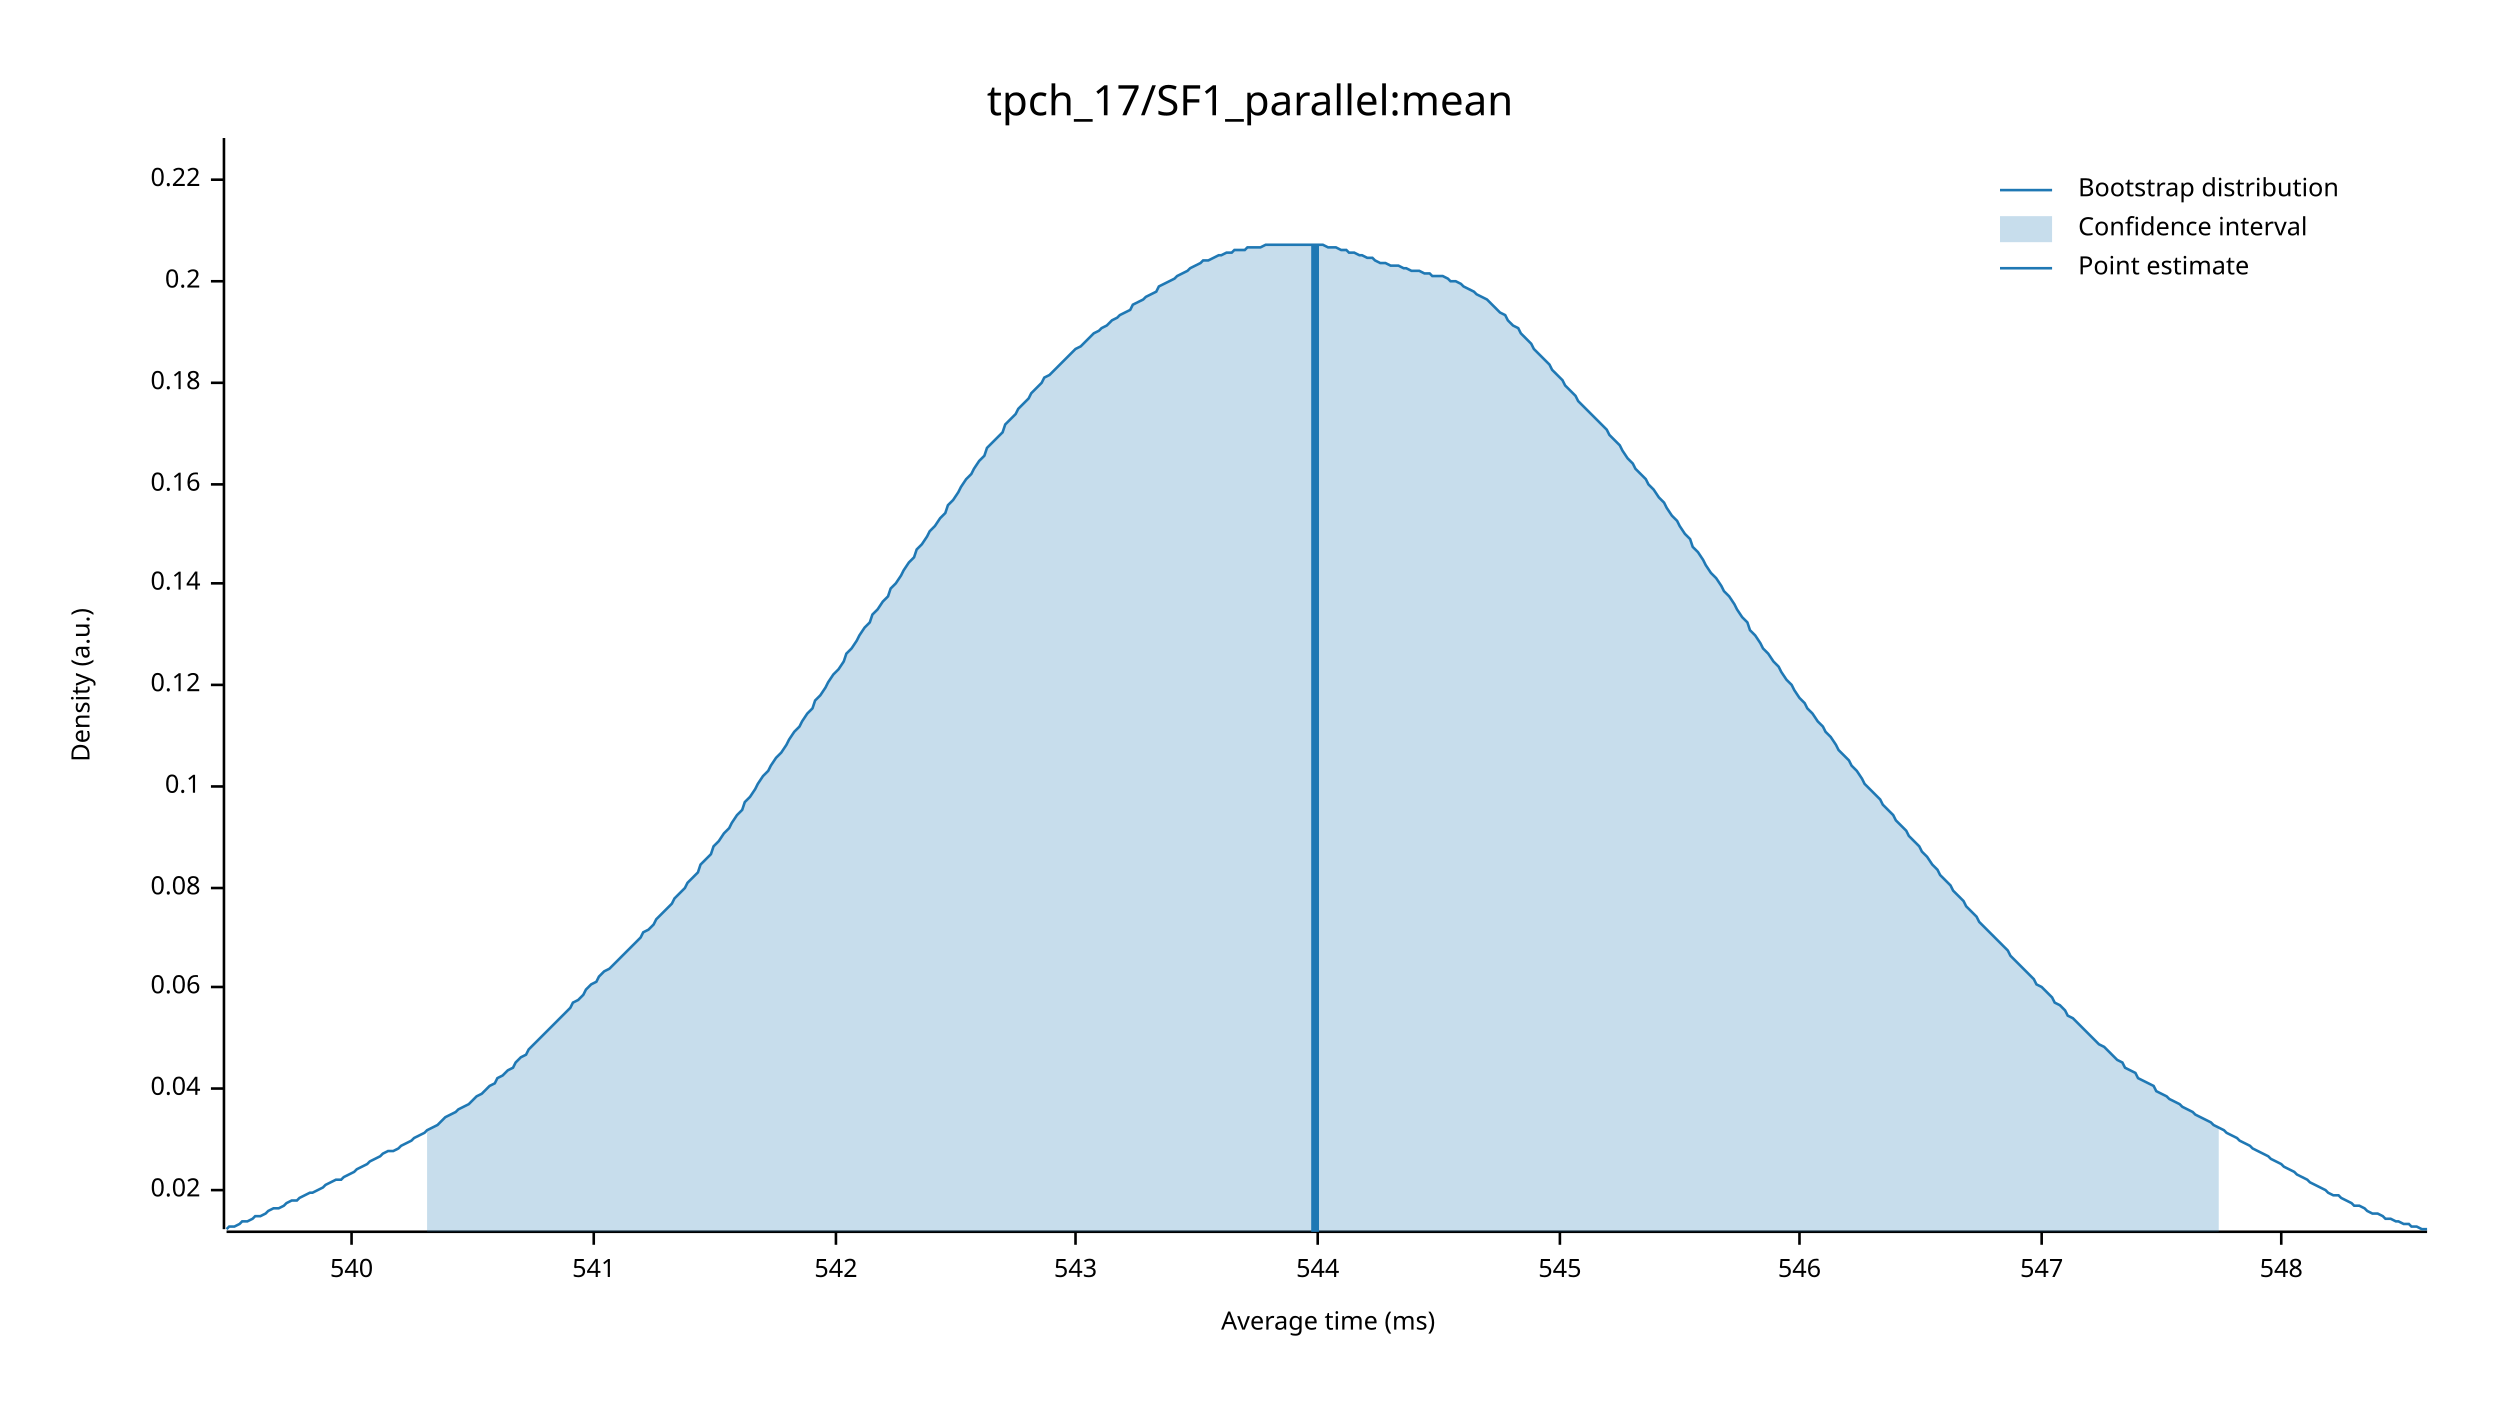
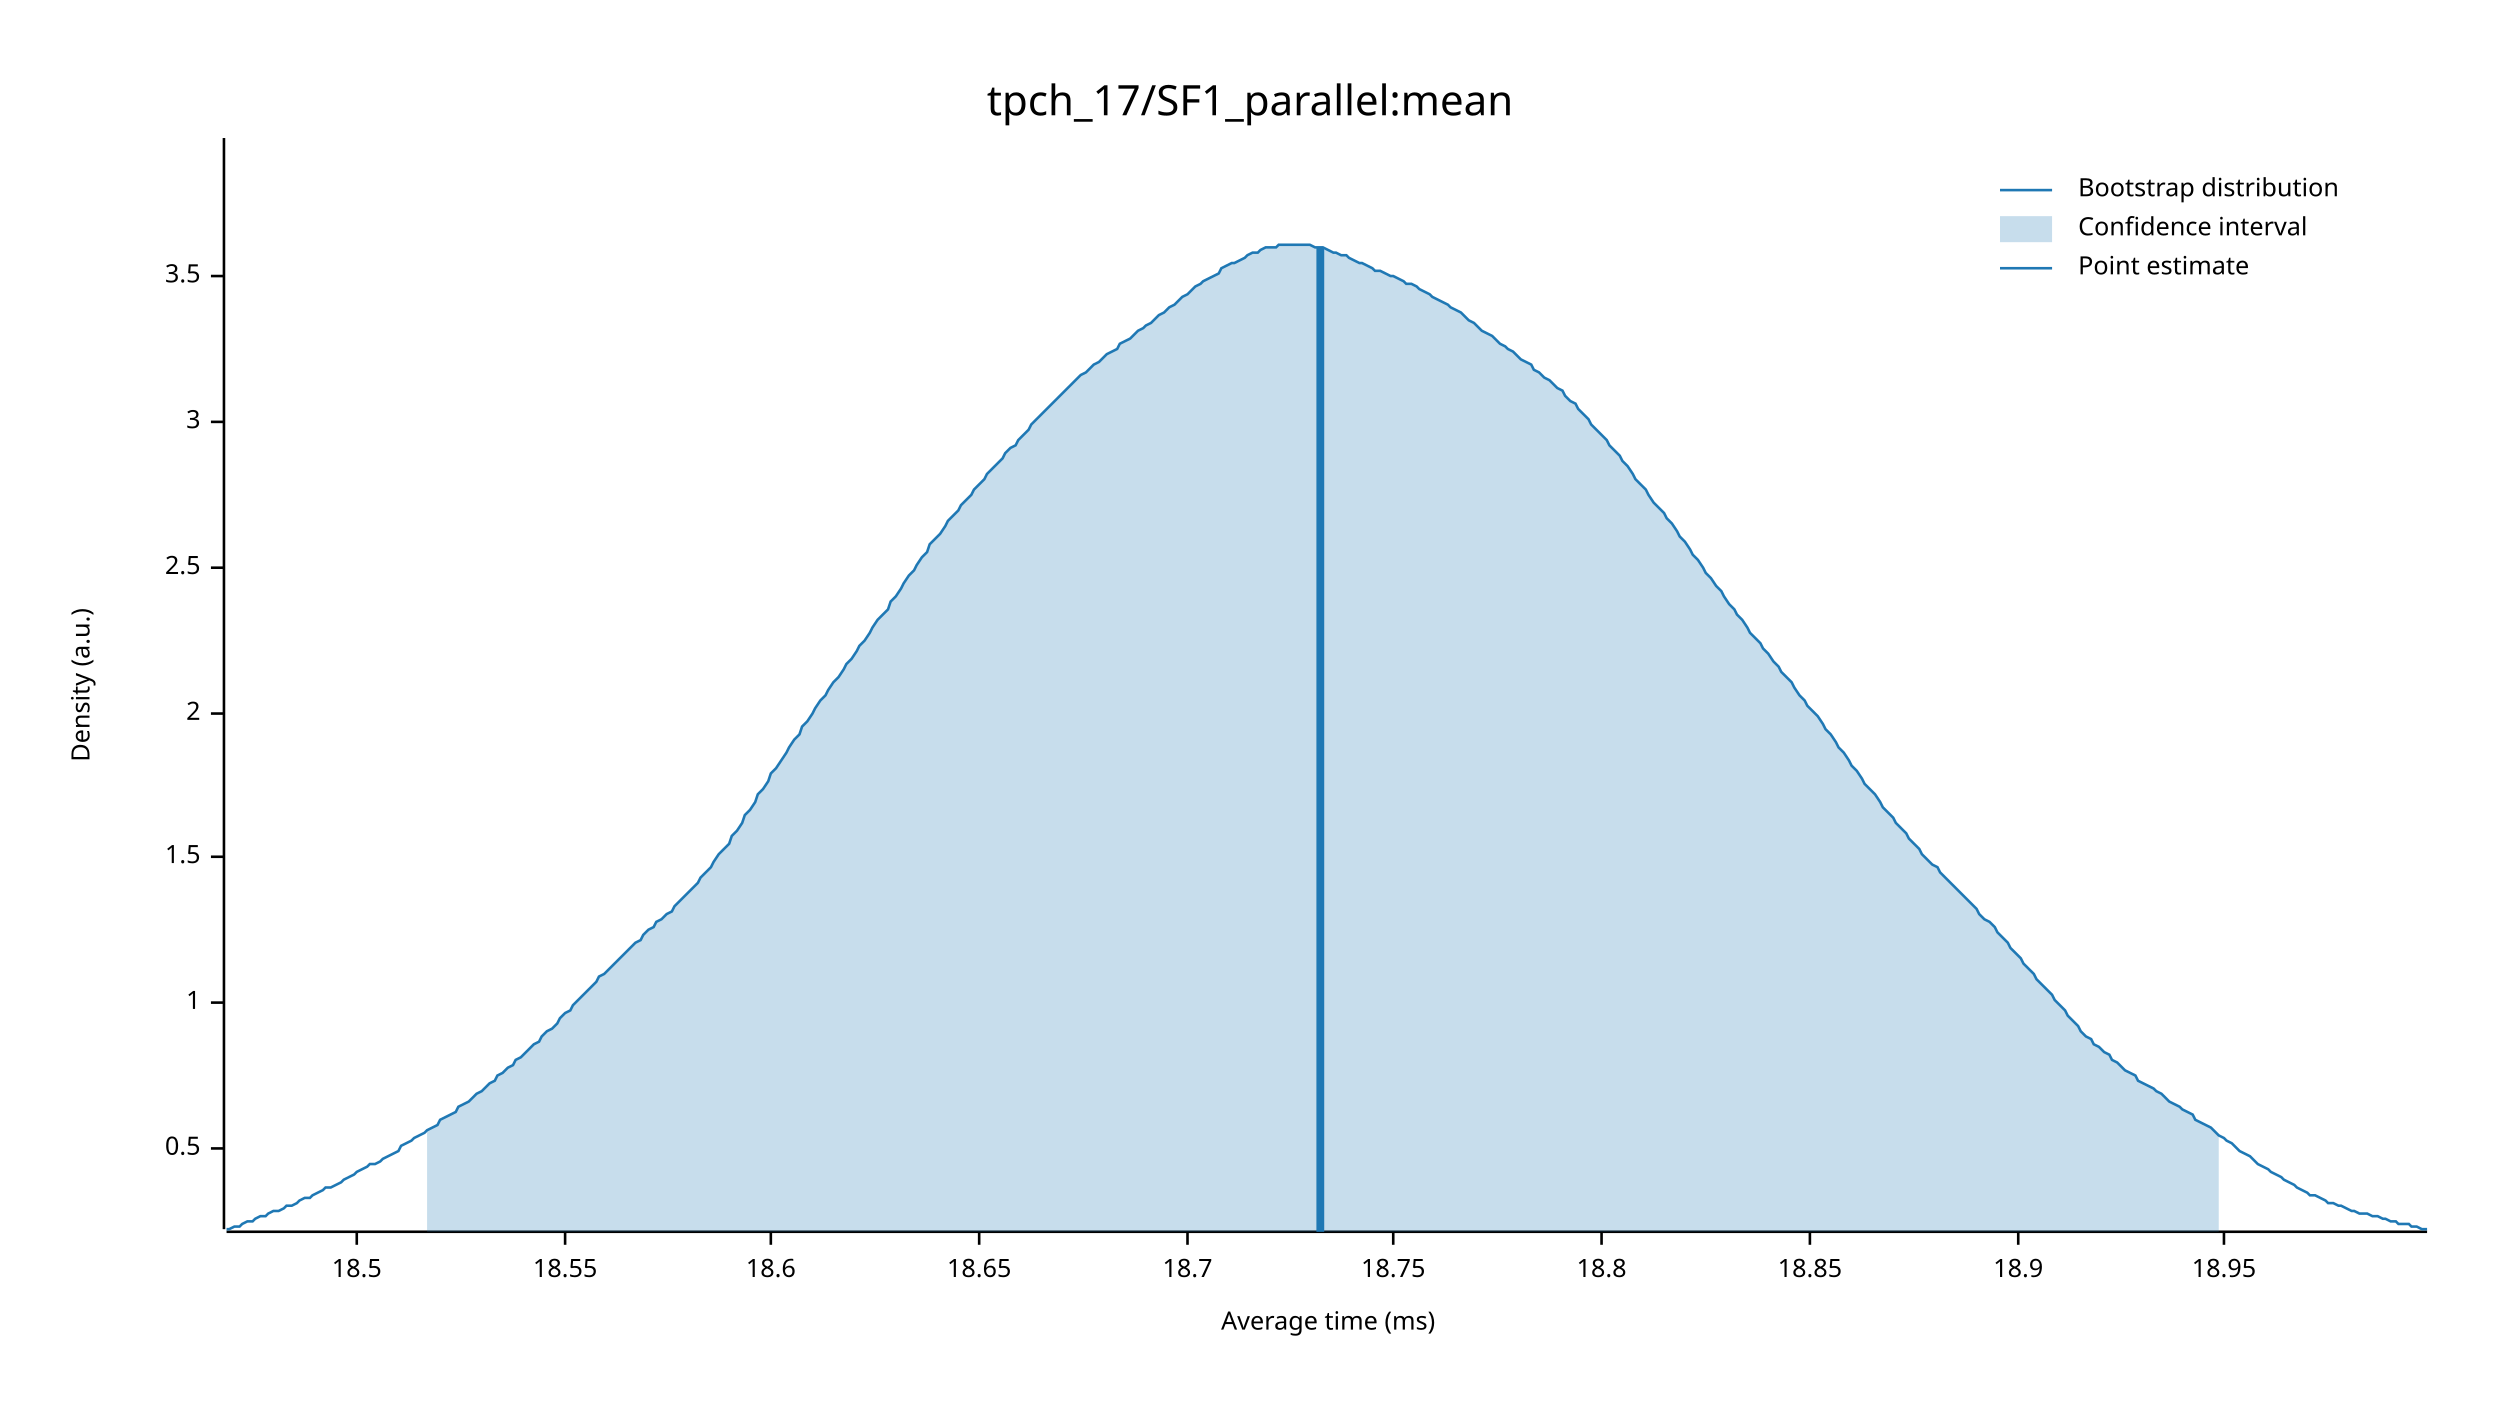
<svg xmlns="http://www.w3.org/2000/svg" width="960" height="540" viewBox="0 0 960 540">
  <text x="480" y="32" dy="0.76em" text-anchor="middle" font-family="sans-serif" font-size="16.129" opacity="1" fill="#000000">
tpch_17/SF1_parallel:mean
</text>
  <text x="27" y="263" dy="0.76em" text-anchor="middle" font-family="sans-serif" font-size="9.677" opacity="1" fill="#000000" transform="rotate(270, 27, 263)">
Density (a.u.)
</text>
  <text x="510" y="513" dy="-0.5ex" text-anchor="middle" font-family="sans-serif" font-size="9.677" opacity="1" fill="#000000">
Average time (ms)
</text>
  <polyline fill="none" opacity="1" stroke="#000000" stroke-width="1" points="86,53 86,472 " />
-   <text x="77" y="457" dy="0.5ex" text-anchor="end" font-family="sans-serif" font-size="9.677" opacity="1" fill="#000000">
- 0.02
+   <text x="77" y="441" dy="0.5ex" text-anchor="end" font-family="sans-serif" font-size="9.677" opacity="1" fill="#000000">
+ 0.5
</text>
-   <polyline fill="none" opacity="1" stroke="#000000" stroke-width="1" points="81,457 86,457 " />
-   <text x="77" y="418" dy="0.5ex" text-anchor="end" font-family="sans-serif" font-size="9.677" opacity="1" fill="#000000">
- 0.04
+   <polyline fill="none" opacity="1" stroke="#000000" stroke-width="1" points="81,441 86,441 " />
+   <text x="77" y="385" dy="0.5ex" text-anchor="end" font-family="sans-serif" font-size="9.677" opacity="1" fill="#000000">
+ 1
</text>
-   <polyline fill="none" opacity="1" stroke="#000000" stroke-width="1" points="81,418 86,418 " />
-   <text x="77" y="379" dy="0.5ex" text-anchor="end" font-family="sans-serif" font-size="9.677" opacity="1" fill="#000000">
- 0.06
+   <polyline fill="none" opacity="1" stroke="#000000" stroke-width="1" points="81,385 86,385 " />
+   <text x="77" y="329" dy="0.5ex" text-anchor="end" font-family="sans-serif" font-size="9.677" opacity="1" fill="#000000">
+ 1.5
</text>
-   <polyline fill="none" opacity="1" stroke="#000000" stroke-width="1" points="81,379 86,379 " />
-   <text x="77" y="341" dy="0.5ex" text-anchor="end" font-family="sans-serif" font-size="9.677" opacity="1" fill="#000000">
- 0.08
+   <polyline fill="none" opacity="1" stroke="#000000" stroke-width="1" points="81,329 86,329 " />
+   <text x="77" y="274" dy="0.5ex" text-anchor="end" font-family="sans-serif" font-size="9.677" opacity="1" fill="#000000">
+ 2
</text>
-   <polyline fill="none" opacity="1" stroke="#000000" stroke-width="1" points="81,341 86,341 " />
-   <text x="77" y="302" dy="0.5ex" text-anchor="end" font-family="sans-serif" font-size="9.677" opacity="1" fill="#000000">
- 0.1
+   <polyline fill="none" opacity="1" stroke="#000000" stroke-width="1" points="81,274 86,274 " />
+   <text x="77" y="218" dy="0.5ex" text-anchor="end" font-family="sans-serif" font-size="9.677" opacity="1" fill="#000000">
+ 2.5
</text>
-   <polyline fill="none" opacity="1" stroke="#000000" stroke-width="1" points="81,302 86,302 " />
-   <text x="77" y="263" dy="0.5ex" text-anchor="end" font-family="sans-serif" font-size="9.677" opacity="1" fill="#000000">
- 0.12
+   <polyline fill="none" opacity="1" stroke="#000000" stroke-width="1" points="81,218 86,218 " />
+   <text x="77" y="162" dy="0.5ex" text-anchor="end" font-family="sans-serif" font-size="9.677" opacity="1" fill="#000000">
+ 3
</text>
-   <polyline fill="none" opacity="1" stroke="#000000" stroke-width="1" points="81,263 86,263 " />
-   <text x="77" y="224" dy="0.5ex" text-anchor="end" font-family="sans-serif" font-size="9.677" opacity="1" fill="#000000">
- 0.14
+   <polyline fill="none" opacity="1" stroke="#000000" stroke-width="1" points="81,162 86,162 " />
+   <text x="77" y="106" dy="0.5ex" text-anchor="end" font-family="sans-serif" font-size="9.677" opacity="1" fill="#000000">
+ 3.5
</text>
-   <polyline fill="none" opacity="1" stroke="#000000" stroke-width="1" points="81,224 86,224 " />
-   <text x="77" y="186" dy="0.5ex" text-anchor="end" font-family="sans-serif" font-size="9.677" opacity="1" fill="#000000">
- 0.16
+   <polyline fill="none" opacity="1" stroke="#000000" stroke-width="1" points="81,106 86,106 " />
+   <polyline fill="none" opacity="1" stroke="#000000" stroke-width="1" points="87,473 932,473 " />
+   <text x="137" y="483" dy="0.76em" text-anchor="middle" font-family="sans-serif" font-size="9.677" opacity="1" fill="#000000">
+ 18.5
</text>
-   <polyline fill="none" opacity="1" stroke="#000000" stroke-width="1" points="81,186 86,186 " />
-   <text x="77" y="147" dy="0.5ex" text-anchor="end" font-family="sans-serif" font-size="9.677" opacity="1" fill="#000000">
- 0.18
+   <polyline fill="none" opacity="1" stroke="#000000" stroke-width="1" points="137,473 137,478 " />
+   <text x="217" y="483" dy="0.76em" text-anchor="middle" font-family="sans-serif" font-size="9.677" opacity="1" fill="#000000">
+ 18.55
</text>
-   <polyline fill="none" opacity="1" stroke="#000000" stroke-width="1" points="81,147 86,147 " />
-   <text x="77" y="108" dy="0.5ex" text-anchor="end" font-family="sans-serif" font-size="9.677" opacity="1" fill="#000000">
- 0.2
+   <polyline fill="none" opacity="1" stroke="#000000" stroke-width="1" points="217,473 217,478 " />
+   <text x="296" y="483" dy="0.76em" text-anchor="middle" font-family="sans-serif" font-size="9.677" opacity="1" fill="#000000">
+ 18.6
</text>
-   <polyline fill="none" opacity="1" stroke="#000000" stroke-width="1" points="81,108 86,108 " />
-   <text x="77" y="69" dy="0.5ex" text-anchor="end" font-family="sans-serif" font-size="9.677" opacity="1" fill="#000000">
- 0.22
+   <polyline fill="none" opacity="1" stroke="#000000" stroke-width="1" points="296,473 296,478 " />
+   <text x="376" y="483" dy="0.76em" text-anchor="middle" font-family="sans-serif" font-size="9.677" opacity="1" fill="#000000">
+ 18.65
</text>
-   <polyline fill="none" opacity="1" stroke="#000000" stroke-width="1" points="81,69 86,69 " />
-   <polyline fill="none" opacity="1" stroke="#000000" stroke-width="1" points="87,473 932,473 " />
-   <text x="135" y="483" dy="0.76em" text-anchor="middle" font-family="sans-serif" font-size="9.677" opacity="1" fill="#000000">
- 540
+   <polyline fill="none" opacity="1" stroke="#000000" stroke-width="1" points="376,473 376,478 " />
+   <text x="456" y="483" dy="0.76em" text-anchor="middle" font-family="sans-serif" font-size="9.677" opacity="1" fill="#000000">
+ 18.7
</text>
-   <polyline fill="none" opacity="1" stroke="#000000" stroke-width="1" points="135,473 135,478 " />
-   <text x="228" y="483" dy="0.76em" text-anchor="middle" font-family="sans-serif" font-size="9.677" opacity="1" fill="#000000">
- 541
+   <polyline fill="none" opacity="1" stroke="#000000" stroke-width="1" points="456,473 456,478 " />
+   <text x="535" y="483" dy="0.76em" text-anchor="middle" font-family="sans-serif" font-size="9.677" opacity="1" fill="#000000">
+ 18.75
</text>
-   <polyline fill="none" opacity="1" stroke="#000000" stroke-width="1" points="228,473 228,478 " />
-   <text x="321" y="483" dy="0.76em" text-anchor="middle" font-family="sans-serif" font-size="9.677" opacity="1" fill="#000000">
- 542
+   <polyline fill="none" opacity="1" stroke="#000000" stroke-width="1" points="535,473 535,478 " />
+   <text x="615" y="483" dy="0.76em" text-anchor="middle" font-family="sans-serif" font-size="9.677" opacity="1" fill="#000000">
+ 18.8
</text>
-   <polyline fill="none" opacity="1" stroke="#000000" stroke-width="1" points="321,473 321,478 " />
-   <text x="413" y="483" dy="0.76em" text-anchor="middle" font-family="sans-serif" font-size="9.677" opacity="1" fill="#000000">
- 543
+   <polyline fill="none" opacity="1" stroke="#000000" stroke-width="1" points="615,473 615,478 " />
+   <text x="695" y="483" dy="0.76em" text-anchor="middle" font-family="sans-serif" font-size="9.677" opacity="1" fill="#000000">
+ 18.85
</text>
-   <polyline fill="none" opacity="1" stroke="#000000" stroke-width="1" points="413,473 413,478 " />
-   <text x="506" y="483" dy="0.76em" text-anchor="middle" font-family="sans-serif" font-size="9.677" opacity="1" fill="#000000">
- 544
+   <polyline fill="none" opacity="1" stroke="#000000" stroke-width="1" points="695,473 695,478 " />
+   <text x="775" y="483" dy="0.76em" text-anchor="middle" font-family="sans-serif" font-size="9.677" opacity="1" fill="#000000">
+ 18.9
</text>
-   <polyline fill="none" opacity="1" stroke="#000000" stroke-width="1" points="506,473 506,478 " />
-   <text x="599" y="483" dy="0.76em" text-anchor="middle" font-family="sans-serif" font-size="9.677" opacity="1" fill="#000000">
- 545
+   <polyline fill="none" opacity="1" stroke="#000000" stroke-width="1" points="775,473 775,478 " />
+   <text x="854" y="483" dy="0.76em" text-anchor="middle" font-family="sans-serif" font-size="9.677" opacity="1" fill="#000000">
+ 18.95
</text>
-   <polyline fill="none" opacity="1" stroke="#000000" stroke-width="1" points="599,473 599,478 " />
-   <text x="691" y="483" dy="0.76em" text-anchor="middle" font-family="sans-serif" font-size="9.677" opacity="1" fill="#000000">
- 546
- </text>
-   <polyline fill="none" opacity="1" stroke="#000000" stroke-width="1" points="691,473 691,478 " />
-   <text x="784" y="483" dy="0.76em" text-anchor="middle" font-family="sans-serif" font-size="9.677" opacity="1" fill="#000000">
- 547
- </text>
-   <polyline fill="none" opacity="1" stroke="#000000" stroke-width="1" points="784,473 784,478 " />
-   <text x="876" y="483" dy="0.76em" text-anchor="middle" font-family="sans-serif" font-size="9.677" opacity="1" fill="#000000">
- 548
- </text>
-   <polyline fill="none" opacity="1" stroke="#000000" stroke-width="1" points="876,473 876,478 " />
-   <polyline fill="none" opacity="1" stroke="#1F78B4" stroke-width="1" points="87,472 88,471 90,471 92,470 93,469 95,469 97,468 98,467 100,467 102,466 103,465 105,464 107,464 109,463 110,462 112,461 114,461 115,460 117,459 119,458 120,458 122,457 124,456 125,455 127,454 129,453 131,453 132,452 134,451 136,450 137,449 139,448 141,447 142,446 144,445 146,444 147,443 149,442 151,442 153,441 154,440 156,439 158,438 159,437 161,436 163,435 164,434 166,433 168,432 169,431 171,429 173,428 175,427 176,426 178,425 180,424 181,423 183,421 185,420 186,419 188,417 190,416 191,414 193,413 195,411 197,410 198,408 200,406 202,405 203,403 205,401 207,399 208,398 210,396 212,394 214,392 215,391 217,389 219,387 220,385 222,384 224,382 225,380 227,378 229,377 230,375 232,373 234,372 236,370 237,369 239,367 241,365 242,364 244,362 246,360 247,358 249,357 251,355 252,353 254,351 256,349 258,347 259,345 261,343 263,341 264,339 266,337 268,335 269,332 271,330 273,328 274,325 276,323 278,320 280,318 281,316 283,313 285,311 286,308 288,306 290,303 291,301 293,298 295,296 296,294 298,291 300,289 302,286 303,284 305,281 307,279 308,277 310,274 312,272 313,269 315,267 317,264 318,262 320,259 322,257 324,254 325,251 327,249 329,246 330,244 332,241 334,239 335,236 337,234 339,231 341,229 342,226 344,224 346,221 347,219 349,216 351,214 352,211 354,209 356,206 357,204 359,202 361,199 363,197 364,194 366,192 368,189 369,187 371,184 373,182 374,180 376,177 378,175 379,172 381,170 383,168 385,166 386,163 388,161 390,159 391,157 393,155 395,153 396,151 398,149 400,147 401,145 403,144 405,142 407,140 408,139 410,137 412,135 413,134 415,133 417,131 418,130 420,128 422,127 423,126 425,125 427,123 429,122 430,121 432,120 434,119 435,117 437,116 439,115 440,114 442,113 444,112 445,110 447,109 449,108 451,107 452,106 454,105 456,104 457,103 459,102 461,101 462,100 464,100 466,99 468,98 469,98 471,97 473,97 474,96 476,96 478,96 479,95 481,95 483,95 484,95 486,94 488,94 490,94 491,94 493,94 495,94 496,94 498,94 500,94 501,94 503,94 505,94 506,94 508,94 510,95 512,95 513,95 515,96 517,96 518,97 520,97 522,98 523,98 525,99 527,99 528,100 530,101 532,101 534,102 535,102 537,102 539,103 540,103 542,104 544,104 545,104 547,105 549,105 550,106 552,106 554,106 556,107 557,108 559,108 561,109 562,110 564,111 566,112 567,113 569,114 571,115 573,117 574,118 576,120 578,121 579,123 581,125 583,126 584,128 586,130 588,132 589,134 591,136 593,138 595,140 596,142 598,144 600,146 601,148 603,150 605,152 606,154 608,156 610,158 611,159 613,161 615,163 617,165 618,167 620,169 622,171 623,173 625,176 627,178 628,180 630,182 632,184 633,186 635,188 637,191 639,193 640,195 642,198 644,200 645,202 647,205 649,207 650,210 652,212 654,215 655,217 657,220 659,222 661,225 662,227 664,229 666,232 667,234 669,237 671,239 672,242 674,244 676,247 677,249 679,251 681,254 683,256 684,258 686,261 688,263 689,265 691,268 693,270 694,272 696,274 698,277 700,279 701,281 703,283 705,286 706,288 708,290 710,292 711,294 713,296 715,299 716,301 718,303 720,305 722,307 723,309 725,311 727,313 728,315 730,317 732,319 733,321 735,323 737,325 738,327 740,329 742,332 744,334 745,336 747,338 749,340 750,342 752,344 754,346 755,348 757,350 759,352 760,354 762,356 764,358 766,360 767,361 769,363 771,365 772,367 774,369 776,371 777,372 779,374 781,376 782,378 784,379 786,381 788,383 789,385 791,386 793,388 794,390 796,391 798,393 799,394 801,396 803,398 804,399 806,401 808,402 810,404 811,405 813,407 815,408 816,410 818,411 820,412 821,414 823,415 825,416 827,417 828,419 830,420 832,421 833,422 835,423 837,424 838,425 840,426 842,427 843,428 845,429 847,430 849,431 850,432 852,433 854,434 855,435 857,436 859,437 860,438 862,439 864,440 865,441 867,442 869,443 871,444 872,445 874,446 876,447 877,448 879,449 881,450 882,451 884,452 886,453 887,454 889,455 891,456 893,457 894,458 896,459 898,459 899,460 901,461 903,462 904,463 906,463 908,464 909,465 911,466 913,466 915,467 916,468 918,468 920,469 921,469 923,470 925,470 926,471 928,471 930,472 932,472 " />
-   <polygon opacity="0.25" fill="#1F78B4" points="164,434 166,433 168,432 169,431 171,429 173,428 175,427 176,426 178,425 180,424 181,423 183,421 185,420 186,419 188,417 190,416 191,414 193,413 195,411 197,410 198,408 200,406 202,405 203,403 205,401 207,399 208,398 210,396 212,394 214,392 215,391 217,389 219,387 220,385 222,384 224,382 225,380 227,378 229,377 230,375 232,373 234,372 236,370 237,369 239,367 241,365 242,364 244,362 246,360 247,358 249,357 251,355 252,353 254,351 256,349 258,347 259,345 261,343 263,341 264,339 266,337 268,335 269,332 271,330 273,328 274,325 276,323 278,320 280,318 281,316 283,313 285,311 286,308 288,306 290,303 291,301 293,298 295,296 296,294 298,291 300,289 302,286 303,284 305,281 307,279 308,277 310,274 312,272 313,269 315,267 317,264 318,262 320,259 322,257 324,254 325,251 327,249 329,246 330,244 332,241 334,239 335,236 337,234 339,231 341,229 342,226 344,224 346,221 347,219 349,216 351,214 352,211 354,209 356,206 357,204 359,202 361,199 363,197 364,194 366,192 368,189 369,187 371,184 373,182 374,180 376,177 378,175 379,172 381,170 383,168 385,166 386,163 388,161 390,159 391,157 393,155 395,153 396,151 398,149 400,147 401,145 403,144 405,142 407,140 408,139 410,137 412,135 413,134 415,133 417,131 418,130 420,128 422,127 423,126 425,125 427,123 429,122 430,121 432,120 434,119 435,117 437,116 439,115 440,114 442,113 444,112 445,110 447,109 449,108 451,107 452,106 454,105 456,104 457,103 459,102 461,101 462,100 464,100 466,99 468,98 469,98 471,97 473,97 474,96 476,96 478,96 479,95 481,95 483,95 484,95 486,94 488,94 490,94 491,94 493,94 495,94 496,94 498,94 500,94 501,94 503,94 505,94 506,94 508,94 510,95 512,95 513,95 515,96 517,96 518,97 520,97 522,98 523,98 525,99 527,99 528,100 530,101 532,101 534,102 535,102 537,102 539,103 540,103 542,104 544,104 545,104 547,105 549,105 550,106 552,106 554,106 556,107 557,108 559,108 561,109 562,110 564,111 566,112 567,113 569,114 571,115 573,117 574,118 576,120 578,121 579,123 581,125 583,126 584,128 586,130 588,132 589,134 591,136 593,138 595,140 596,142 598,144 600,146 601,148 603,150 605,152 606,154 608,156 610,158 611,159 613,161 615,163 617,165 618,167 620,169 622,171 623,173 625,176 627,178 628,180 630,182 632,184 633,186 635,188 637,191 639,193 640,195 642,198 644,200 645,202 647,205 649,207 650,210 652,212 654,215 655,217 657,220 659,222 661,225 662,227 664,229 666,232 667,234 669,237 671,239 672,242 674,244 676,247 677,249 679,251 681,254 683,256 684,258 686,261 688,263 689,265 691,268 693,270 694,272 696,274 698,277 700,279 701,281 703,283 705,286 706,288 708,290 710,292 711,294 713,296 715,299 716,301 718,303 720,305 722,307 723,309 725,311 727,313 728,315 730,317 732,319 733,321 735,323 737,325 738,327 740,329 742,332 744,334 745,336 747,338 749,340 750,342 752,344 754,346 755,348 757,350 759,352 760,354 762,356 764,358 766,360 767,361 769,363 771,365 772,367 774,369 776,371 777,372 779,374 781,376 782,378 784,379 786,381 788,383 789,385 791,386 793,388 794,390 796,391 798,393 799,394 801,396 803,398 804,399 806,401 808,402 810,404 811,405 813,407 815,408 816,410 818,411 820,412 821,414 823,415 825,416 827,417 828,419 830,420 832,421 833,422 835,423 837,424 838,425 840,426 842,427 843,428 845,429 847,430 849,431 850,432 852,433 852,473 164,473 " />
-   <polyline fill="none" opacity="1" stroke="#1F78B4" stroke-width="3" points="505,473 505,94 " />
+   <polyline fill="none" opacity="1" stroke="#000000" stroke-width="1" points="854,473 854,478 " />
+   <polyline fill="none" opacity="1" stroke="#1F78B4" stroke-width="1" points="87,472 88,472 90,471 92,471 93,470 95,469 97,469 98,468 100,467 102,467 103,466 105,465 107,465 109,464 110,463 112,463 114,462 115,461 117,460 119,460 120,459 122,458 124,457 125,456 127,456 129,455 131,454 132,453 134,452 136,451 137,450 139,449 141,448 142,447 144,447 146,446 147,445 149,444 151,443 153,442 154,440 156,439 158,438 159,437 161,436 163,435 164,434 166,433 168,432 169,430 171,429 173,428 175,427 176,425 178,424 180,423 181,422 183,420 185,419 186,418 188,416 190,415 191,413 193,412 195,410 197,409 198,407 200,406 202,404 203,403 205,401 207,400 208,398 210,396 212,395 214,393 215,391 217,389 219,388 220,386 222,384 224,382 225,381 227,379 229,377 230,375 232,374 234,372 236,370 237,369 239,367 241,365 242,364 244,362 246,361 247,359 249,357 251,356 252,354 254,353 256,351 258,350 259,348 261,346 263,344 264,343 266,341 268,339 269,337 271,335 273,333 274,331 276,328 278,326 280,324 281,321 283,319 285,316 286,313 288,311 290,308 291,305 293,303 295,300 296,297 298,295 300,292 302,289 303,287 305,284 307,282 308,279 310,277 312,274 313,272 315,269 317,267 318,265 320,262 322,260 324,257 325,255 327,253 329,250 330,248 332,246 334,243 335,241 337,238 339,236 341,234 342,231 344,229 346,226 347,224 349,221 351,219 352,217 354,214 356,212 357,209 359,207 361,205 363,202 364,200 366,198 368,196 369,194 371,192 373,190 374,188 376,186 378,184 379,182 381,180 383,178 385,176 386,174 388,172 390,171 391,169 393,167 395,165 396,163 398,161 400,159 401,158 403,156 405,154 407,152 408,151 410,149 412,147 413,146 415,144 417,143 418,142 420,140 422,139 423,138 425,136 427,135 429,134 430,132 432,131 434,130 435,129 437,127 439,126 440,125 442,124 444,122 445,121 447,120 449,118 451,117 452,116 454,114 456,113 457,112 459,110 461,109 462,108 464,107 466,106 468,105 469,103 471,102 473,101 474,101 476,100 478,99 479,98 481,97 483,97 484,96 486,95 488,95 490,95 491,94 493,94 495,94 496,94 498,94 500,94 501,94 503,94 505,95 506,95 508,95 510,96 512,97 513,97 515,98 517,98 518,99 520,100 522,101 523,101 525,102 527,103 528,104 530,104 532,105 534,106 535,106 537,107 539,108 540,109 542,109 544,110 545,111 547,112 549,113 550,114 552,115 554,116 556,117 557,118 559,119 561,120 562,121 564,123 566,124 567,125 569,127 571,128 573,129 574,130 576,132 578,133 579,134 581,135 583,137 584,138 586,139 588,140 589,142 591,143 593,145 595,146 596,147 598,149 600,150 601,152 603,154 605,155 606,157 608,159 610,161 611,163 613,165 615,167 617,169 618,171 620,173 622,175 623,177 625,179 627,182 628,184 630,186 632,188 633,190 635,193 637,195 639,197 640,199 642,201 644,204 645,206 647,208 649,211 650,213 652,215 654,218 655,220 657,222 659,225 661,227 662,229 664,232 666,234 667,236 669,238 671,241 672,243 674,245 676,247 677,249 679,251 681,254 683,256 684,258 686,260 688,262 689,264 691,267 693,269 694,271 696,273 698,275 700,278 701,280 703,282 705,285 706,287 708,289 710,292 711,294 713,296 715,299 716,301 718,303 720,305 722,308 723,310 725,312 727,314 728,316 730,318 732,320 733,322 735,324 737,326 738,328 740,330 742,332 744,333 745,335 747,337 749,339 750,340 752,342 754,344 755,345 757,347 759,349 760,351 762,353 764,354 766,356 767,358 769,360 771,362 772,364 774,366 776,368 777,370 779,372 781,374 782,376 784,378 786,380 788,382 789,384 791,386 793,388 794,390 796,392 798,394 799,396 801,398 803,399 804,401 806,402 808,404 810,405 811,407 813,408 815,410 816,411 818,412 820,413 821,415 823,416 825,417 827,418 828,419 830,420 832,422 833,423 835,424 837,425 838,426 840,427 842,428 843,430 845,431 847,432 849,433 850,434 852,436 854,437 855,438 857,439 859,441 860,442 862,443 864,444 865,445 867,447 869,448 871,449 872,450 874,451 876,452 877,453 879,454 881,455 882,456 884,457 886,458 887,459 889,459 891,460 893,461 894,462 896,462 898,463 899,463 901,464 903,465 904,465 906,466 908,466 909,466 911,467 913,467 915,468 916,468 918,469 920,469 921,470 923,470 925,470 926,471 928,471 930,472 932,472 " />
+   <polygon opacity="0.25" fill="#1F78B4" points="164,434 166,433 168,432 169,430 171,429 173,428 175,427 176,425 178,424 180,423 181,422 183,420 185,419 186,418 188,416 190,415 191,413 193,412 195,410 197,409 198,407 200,406 202,404 203,403 205,401 207,400 208,398 210,396 212,395 214,393 215,391 217,389 219,388 220,386 222,384 224,382 225,381 227,379 229,377 230,375 232,374 234,372 236,370 237,369 239,367 241,365 242,364 244,362 246,361 247,359 249,357 251,356 252,354 254,353 256,351 258,350 259,348 261,346 263,344 264,343 266,341 268,339 269,337 271,335 273,333 274,331 276,328 278,326 280,324 281,321 283,319 285,316 286,313 288,311 290,308 291,305 293,303 295,300 296,297 298,295 300,292 302,289 303,287 305,284 307,282 308,279 310,277 312,274 313,272 315,269 317,267 318,265 320,262 322,260 324,257 325,255 327,253 329,250 330,248 332,246 334,243 335,241 337,238 339,236 341,234 342,231 344,229 346,226 347,224 349,221 351,219 352,217 354,214 356,212 357,209 359,207 361,205 363,202 364,200 366,198 368,196 369,194 371,192 373,190 374,188 376,186 378,184 379,182 381,180 383,178 385,176 386,174 388,172 390,171 391,169 393,167 395,165 396,163 398,161 400,159 401,158 403,156 405,154 407,152 408,151 410,149 412,147 413,146 415,144 417,143 418,142 420,140 422,139 423,138 425,136 427,135 429,134 430,132 432,131 434,130 435,129 437,127 439,126 440,125 442,124 444,122 445,121 447,120 449,118 451,117 452,116 454,114 456,113 457,112 459,110 461,109 462,108 464,107 466,106 468,105 469,103 471,102 473,101 474,101 476,100 478,99 479,98 481,97 483,97 484,96 486,95 488,95 490,95 491,94 493,94 495,94 496,94 498,94 500,94 501,94 503,94 505,95 506,95 508,95 510,96 512,97 513,97 515,98 517,98 518,99 520,100 522,101 523,101 525,102 527,103 528,104 530,104 532,105 534,106 535,106 537,107 539,108 540,109 542,109 544,110 545,111 547,112 549,113 550,114 552,115 554,116 556,117 557,118 559,119 561,120 562,121 564,123 566,124 567,125 569,127 571,128 573,129 574,130 576,132 578,133 579,134 581,135 583,137 584,138 586,139 588,140 589,142 591,143 593,145 595,146 596,147 598,149 600,150 601,152 603,154 605,155 606,157 608,159 610,161 611,163 613,165 615,167 617,169 618,171 620,173 622,175 623,177 625,179 627,182 628,184 630,186 632,188 633,190 635,193 637,195 639,197 640,199 642,201 644,204 645,206 647,208 649,211 650,213 652,215 654,218 655,220 657,222 659,225 661,227 662,229 664,232 666,234 667,236 669,238 671,241 672,243 674,245 676,247 677,249 679,251 681,254 683,256 684,258 686,260 688,262 689,264 691,267 693,269 694,271 696,273 698,275 700,278 701,280 703,282 705,285 706,287 708,289 710,292 711,294 713,296 715,299 716,301 718,303 720,305 722,308 723,310 725,312 727,314 728,316 730,318 732,320 733,322 735,324 737,326 738,328 740,330 742,332 744,333 745,335 747,337 749,339 750,340 752,342 754,344 755,345 757,347 759,349 760,351 762,353 764,354 766,356 767,358 769,360 771,362 772,364 774,366 776,368 777,370 779,372 781,374 782,376 784,378 786,380 788,382 789,384 791,386 793,388 794,390 796,392 798,394 799,396 801,398 803,399 804,401 806,402 808,404 810,405 811,407 813,408 815,410 816,411 818,412 820,413 821,415 823,416 825,417 827,418 828,419 830,420 832,422 833,423 835,424 837,425 838,426 840,427 842,428 843,430 845,431 847,432 849,433 850,434 852,436 852,473 164,473 " />
+   <polyline fill="none" opacity="1" stroke="#1F78B4" stroke-width="3" points="507,473 507,95 " />
  <text x="798" y="68" dy="0.76em" text-anchor="start" font-family="sans-serif" font-size="9.677" opacity="1" fill="#000000">
Bootstrap distribution
</text>
  <text x="798" y="83" dy="0.76em" text-anchor="start" font-family="sans-serif" font-size="9.677" opacity="1" fill="#000000">
Confidence interval
</text>
  <text x="798" y="98" dy="0.76em" text-anchor="start" font-family="sans-serif" font-size="9.677" opacity="1" fill="#000000">
Point estimate
</text>
  <polyline fill="none" opacity="1" stroke="#1F78B4" stroke-width="1" points="768,73 788,73 " />
  <rect x="768" y="83" width="20" height="10" opacity="0.25" fill="#1F78B4" stroke="none" />
  <polyline fill="none" opacity="1" stroke="#1F78B4" stroke-width="1" points="768,103 788,103 " />
</svg>
